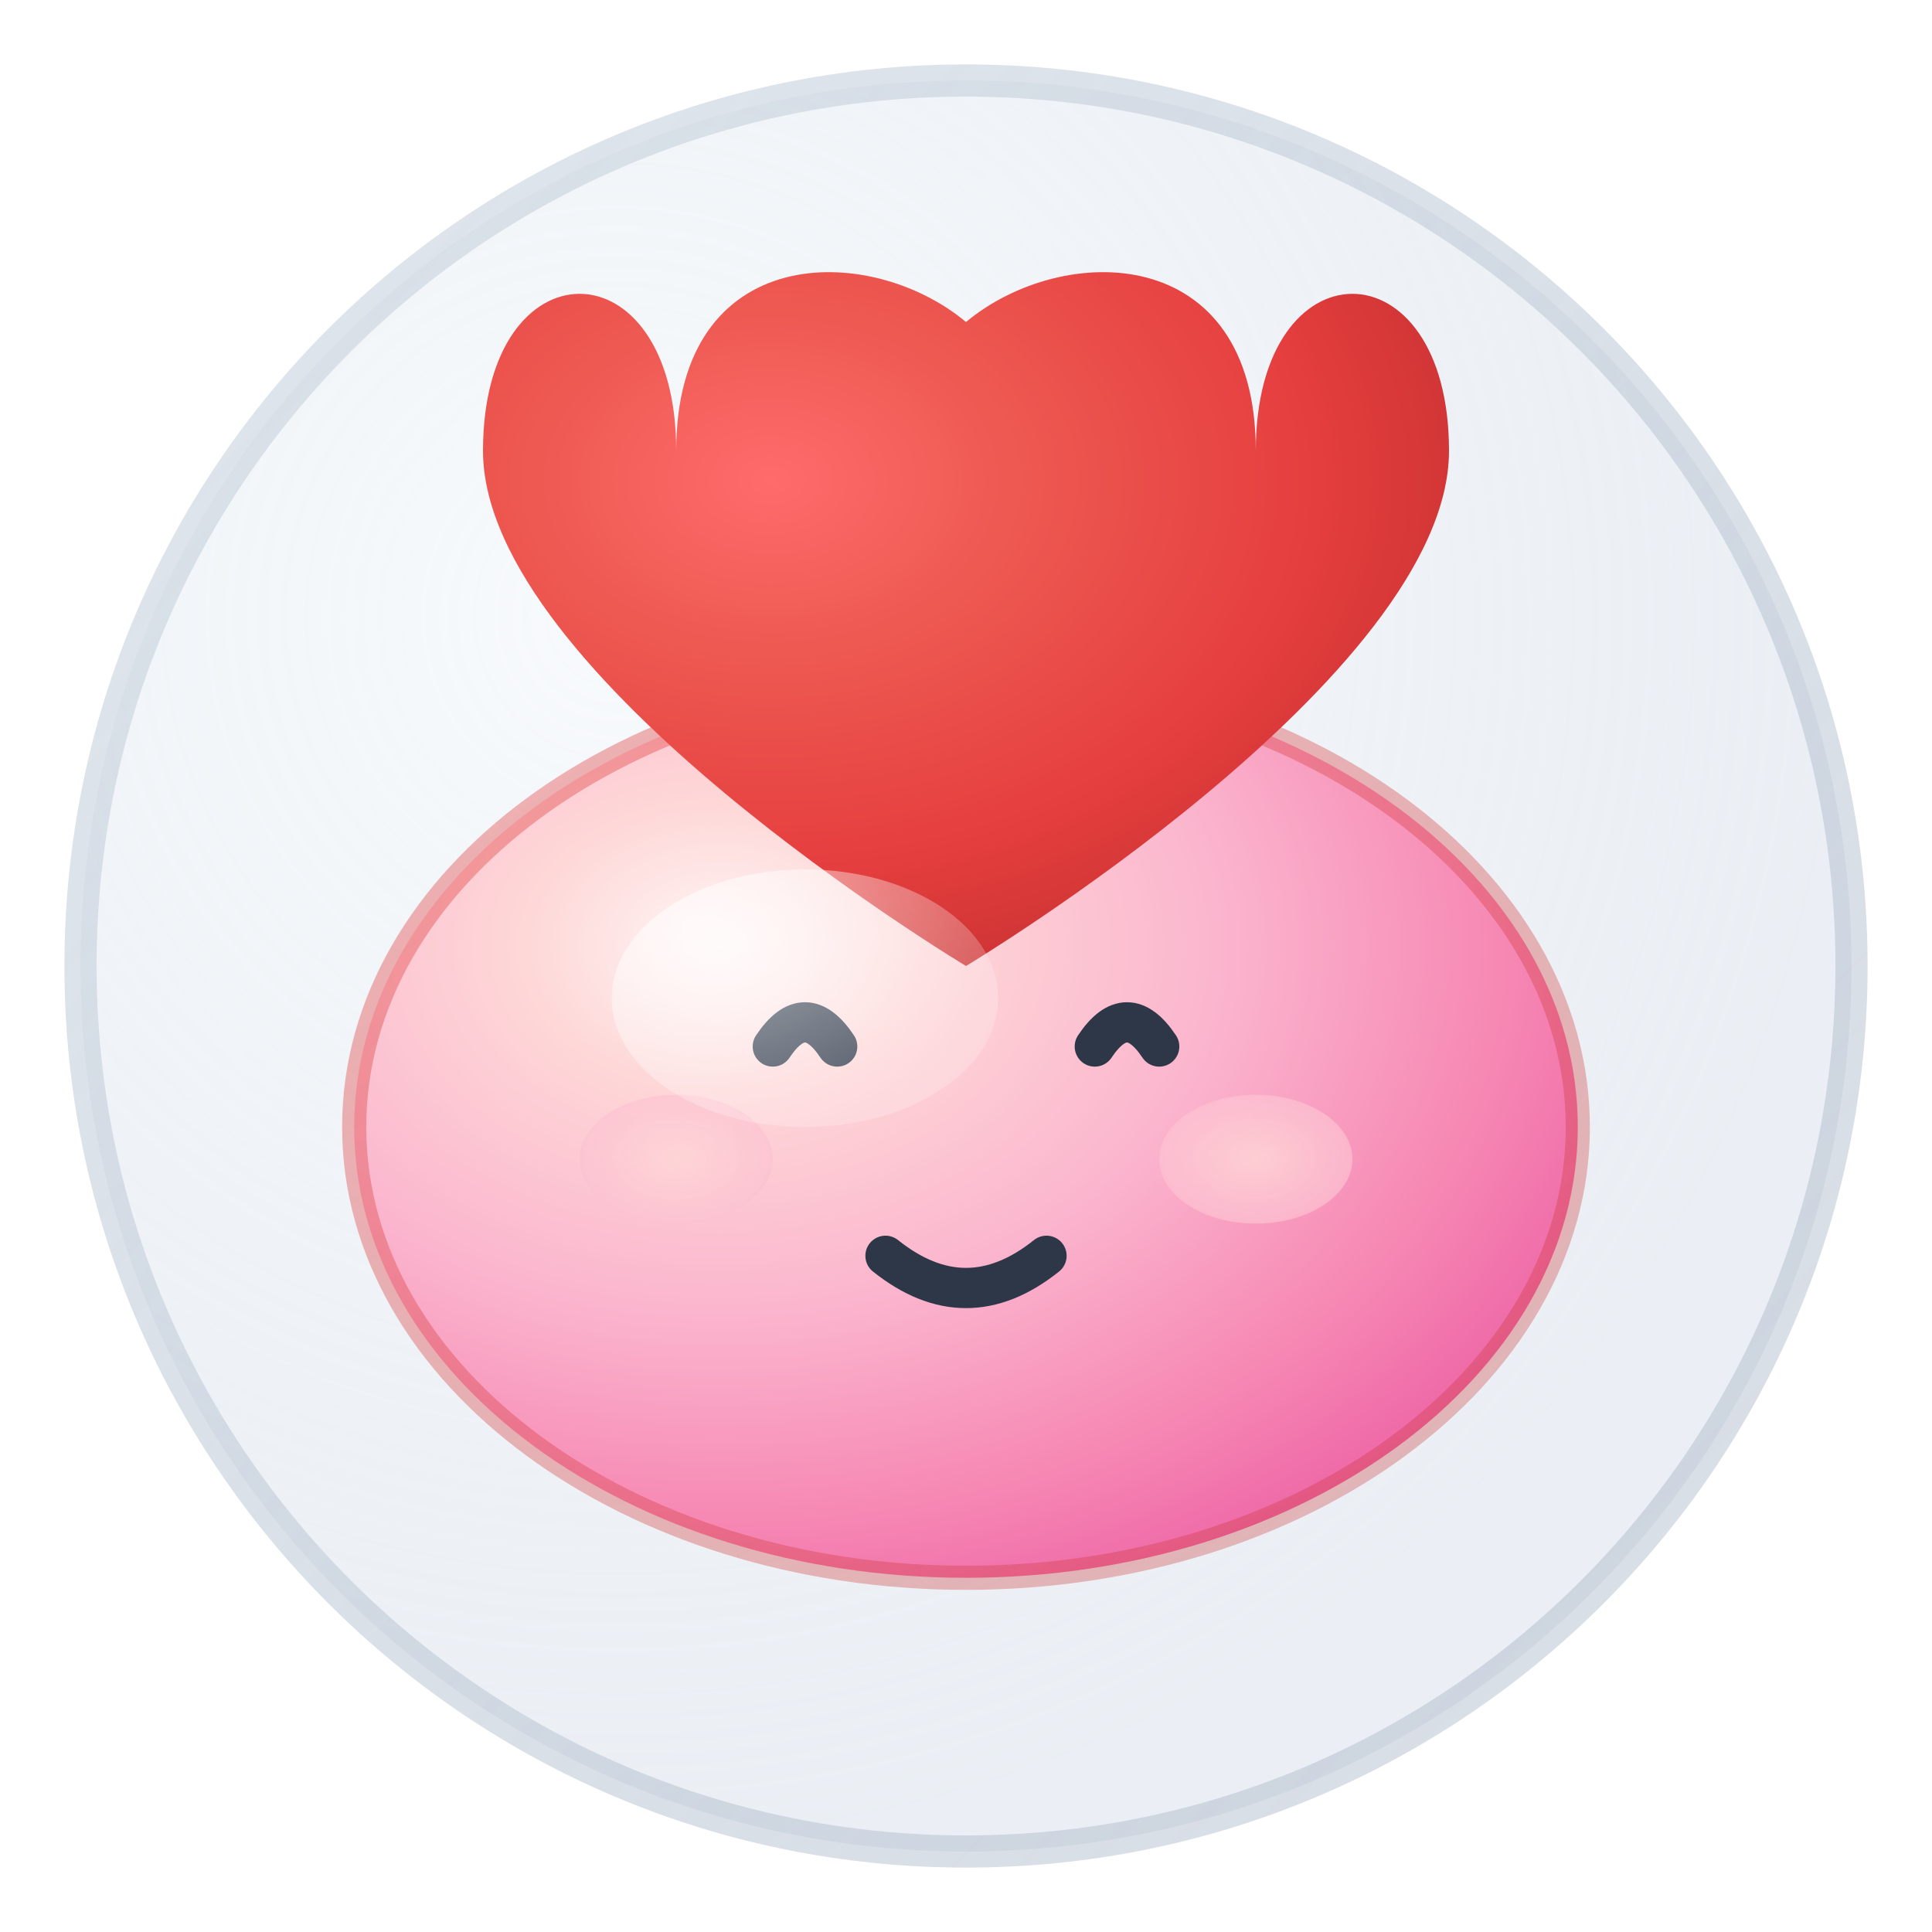
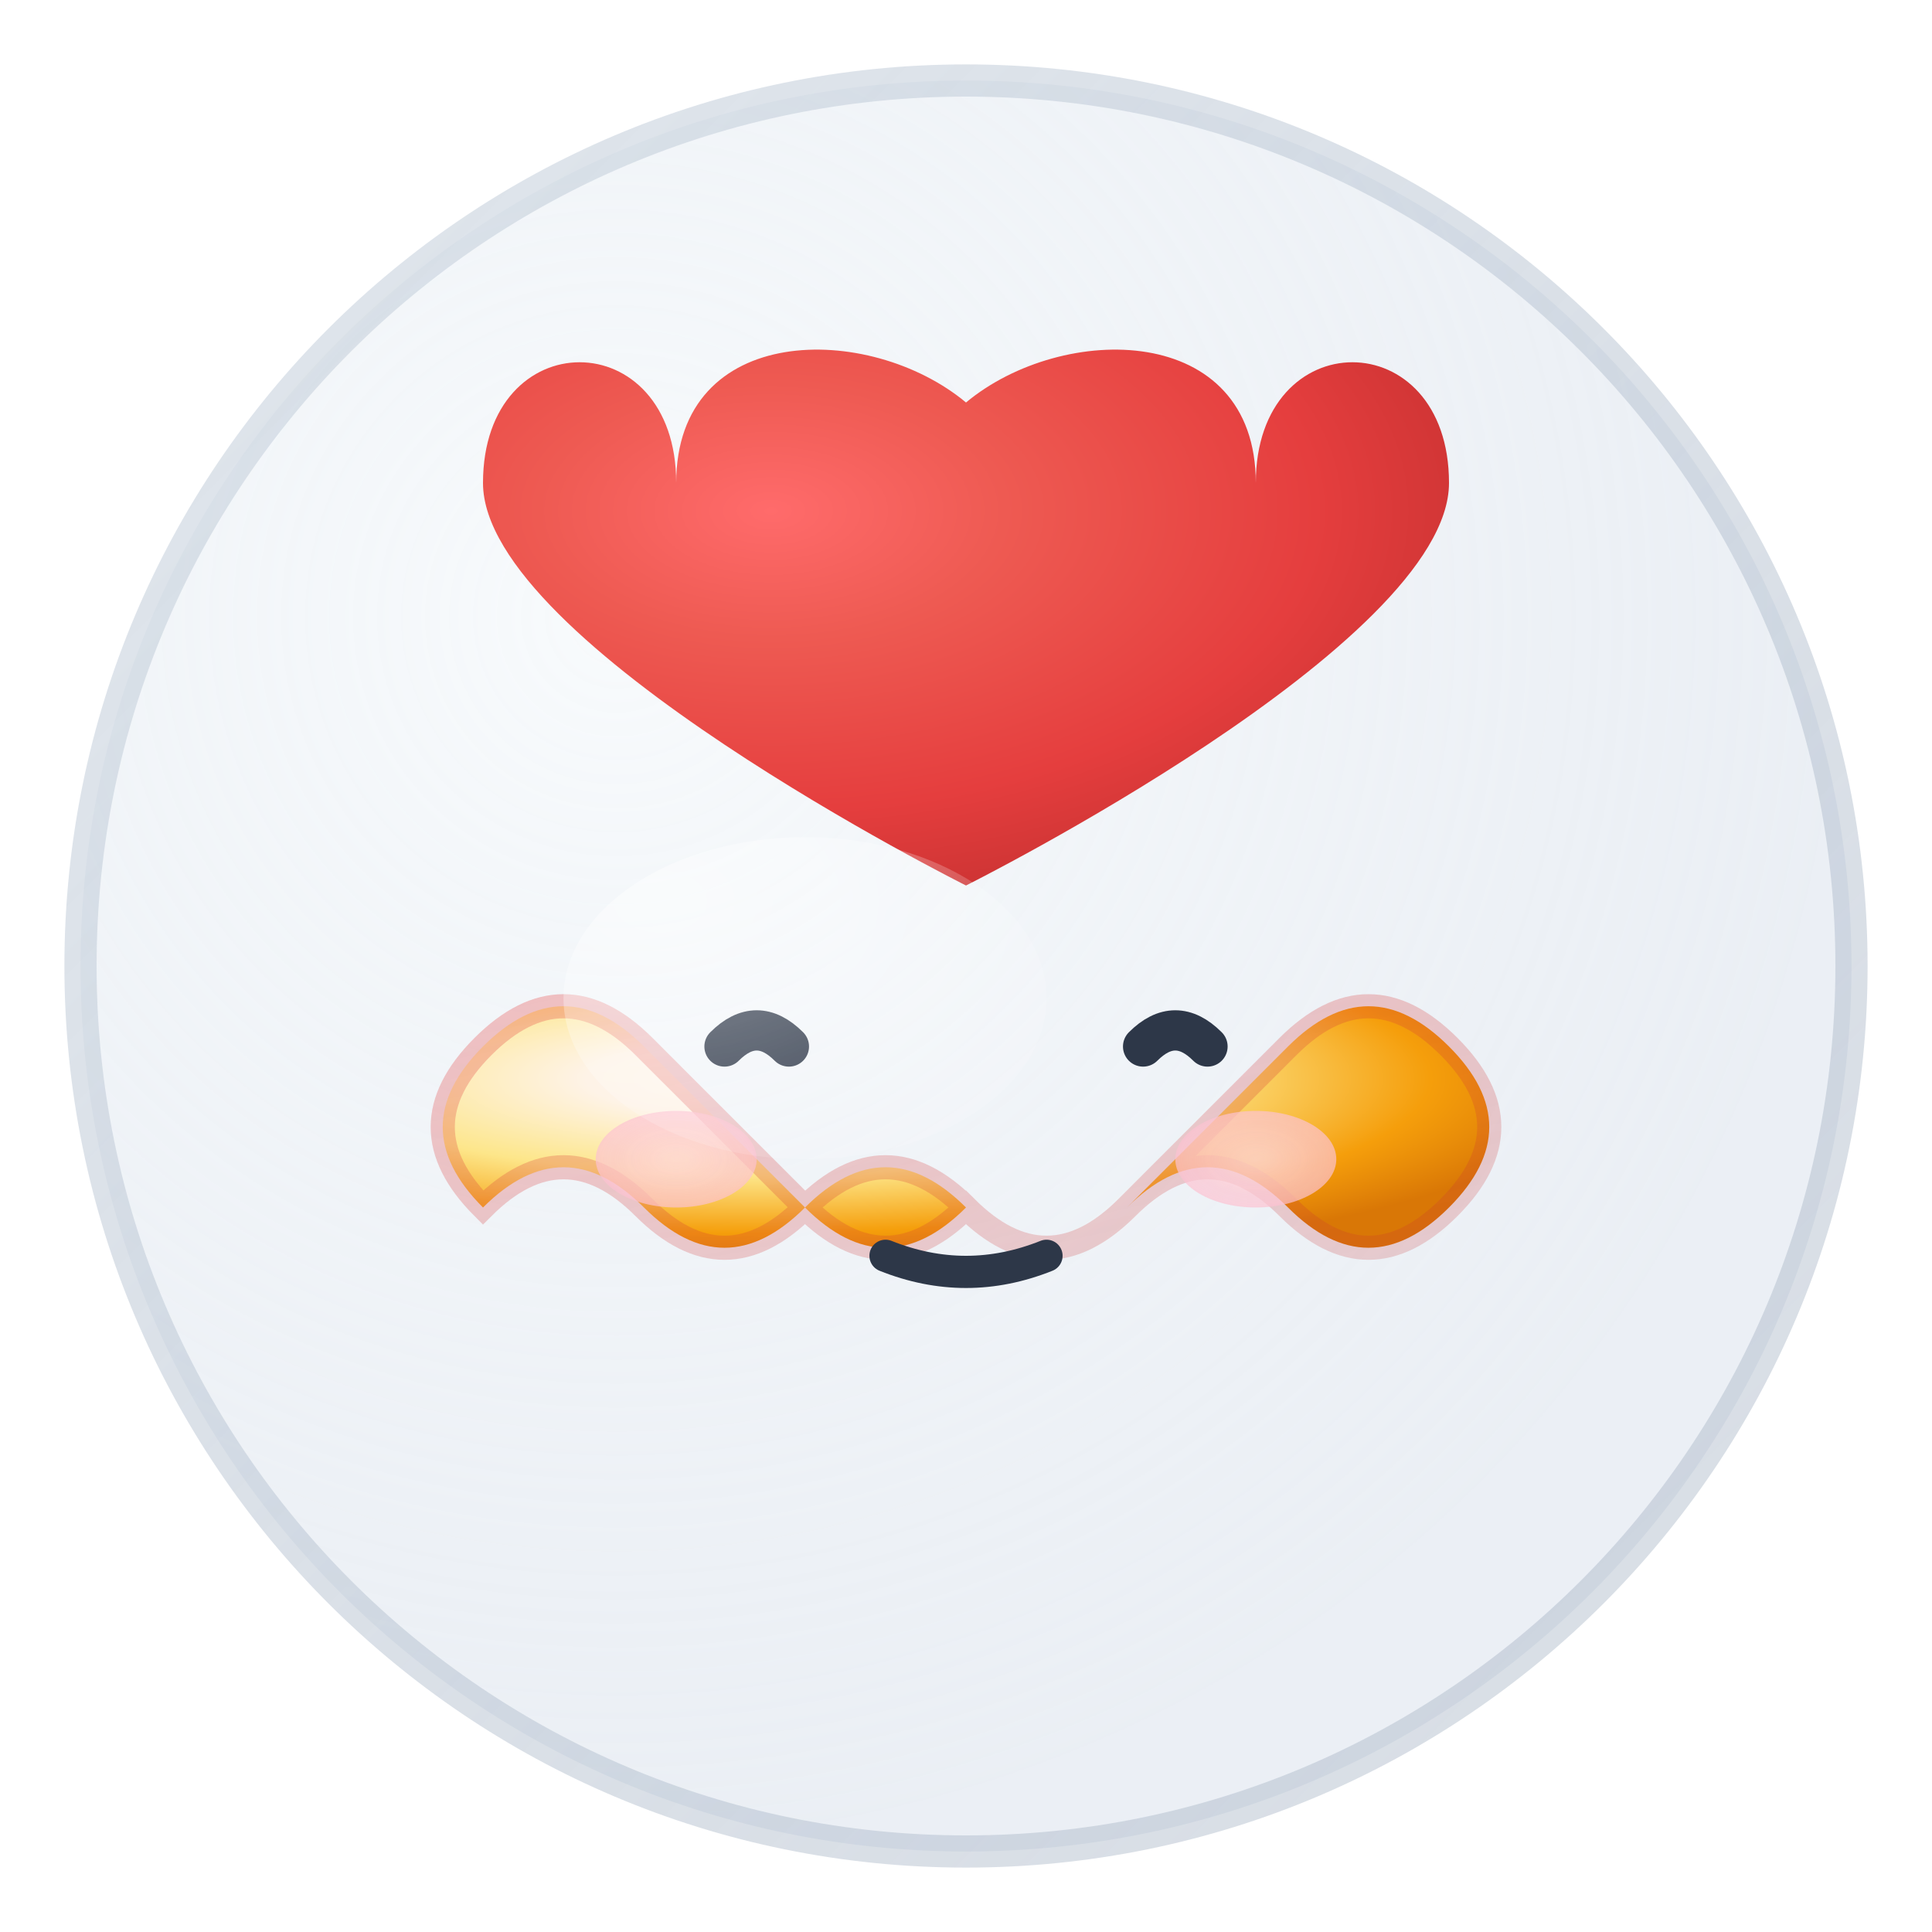
<svg xmlns="http://www.w3.org/2000/svg" width="120" height="120" viewBox="0 0 120 120" fill="none">
  <circle cx="60" cy="60" r="55" fill="url(#gradient1)" stroke="url(#gradient2)" stroke-width="2" />
-   <ellipse cx="60" cy="70" rx="38" ry="28" fill="url(#mochiGradient)" stroke="url(#mochiStroke)" stroke-width="1.5" />
-   <path d="M48 65 Q50 62 52 65 Q54 68 52 65" stroke="#2D3748" stroke-width="2.5" fill="none" stroke-linecap="round" />
-   <path d="M68 65 Q70 62 72 65 Q74 68 72 65" stroke="#2D3748" stroke-width="2.5" fill="none" stroke-linecap="round" />
-   <path d="M55 78 Q60 82 65 78" stroke="#2D3748" stroke-width="2.5" fill="none" stroke-linecap="round" />
-   <ellipse cx="42" cy="72" rx="6" ry="4" fill="url(#blushGradient)" opacity="0.9" />
-   <ellipse cx="78" cy="72" rx="6" ry="4" fill="url(#blushGradient)" opacity="0.9" />
-   <path d="M60 20 C54 15, 42 15, 42 28 C42 15, 30 15, 30 28 C30 42, 60 60, 60 60 C60 60, 90 42, 90 28 C90 15, 78 15, 78 28 C78 15, 66 15, 60 20 Z" fill="url(#heartGradient)" />
-   <ellipse cx="50" cy="62" rx="12" ry="8" fill="url(#highlightGradient)" opacity="0.7" />
+   <path d="M30 75 Q25 70 30 65 Q35 60 40 65 Q45 70 50 75 Q55 80 60 75 Q65 80 70 75 Q75 70 80 65 Q85 60 90 65 Q95 70 90 75 Q85 80 80 75 Q75 70 70 75 Q65 80 60 75 Q55 70 50 75 Q45 80 40 75 Q35 70 30 75 Z" fill="url(#mochiGradient)" stroke="url(#mochiStroke)" stroke-width="1.5" />
+   <path d="M45 65 Q47 63 49 65" stroke="#2D3748" stroke-width="2.5" fill="none" stroke-linecap="round" />
+   <path d="M71 65 Q73 63 75 65" stroke="#2D3748" stroke-width="2.5" fill="none" stroke-linecap="round" />
+   <path d="M55 78 Q60 80 65 78" stroke="#2D3748" stroke-width="2" fill="none" stroke-linecap="round" />
+   <ellipse cx="42" cy="72" rx="5" ry="3" fill="url(#blushGradient)" opacity="0.9" />
+   <ellipse cx="78" cy="72" rx="5" ry="3" fill="url(#blushGradient)" opacity="0.9" />
+   <path d="M60 25 C54 20, 42 20, 42 30 C42 20, 30 20, 30 30 C30 40, 60 55, 60 55 C60 55, 90 40, 90 30 C90 20, 78 20, 78 30 C78 20, 66 20, 60 25 Z" fill="url(#heartGradient)" />
+   <ellipse cx="50" cy="62" rx="15" ry="10" fill="url(#highlightGradient)" opacity="0.6" />
  <defs>
    <radialGradient id="gradient1" cx="0.3" cy="0.3" r="0.7">
      <stop offset="0%" stop-color="#F7FAFC" stop-opacity="0.9" />
      <stop offset="100%" stop-color="#E2E8F0" stop-opacity="0.7" />
    </radialGradient>
    <linearGradient id="gradient2" x1="0%" y1="0%" x2="100%" y2="100%">
      <stop offset="0%" stop-color="#CBD5E0" stop-opacity="0.6" />
      <stop offset="100%" stop-color="#A0AEC0" stop-opacity="0.4" />
    </linearGradient>
    <radialGradient id="mochiGradient" cx="0.3" cy="0.3" r="0.8">
-       <stop offset="0%" stop-color="#FFF5F5" />
-       <stop offset="20%" stop-color="#FED7D7" />
-       <stop offset="50%" stop-color="#FBB6CE" />
-       <stop offset="80%" stop-color="#F687B3" />
-       <stop offset="100%" stop-color="#ED64A6" />
+       <stop offset="0%" stop-color="#FFF8F0" />
+       <stop offset="20%" stop-color="#FEF3E7" />
+       <stop offset="50%" stop-color="#FDE68A" />
+       <stop offset="80%" stop-color="#F59E0B" />
+       <stop offset="100%" stop-color="#D97706" />
    </radialGradient>
    <linearGradient id="mochiStroke" x1="0%" y1="0%" x2="100%" y2="100%">
-       <stop offset="0%" stop-color="#E53E3E" stop-opacity="0.4" />
-       <stop offset="100%" stop-color="#C53030" stop-opacity="0.3" />
+       <stop offset="0%" stop-color="#E53E3E" stop-opacity="0.3" />
+       <stop offset="100%" stop-color="#C53030" stop-opacity="0.2" />
    </linearGradient>
    <radialGradient id="blushGradient" cx="0.5" cy="0.5" r="0.8">
      <stop offset="0%" stop-color="#FED7D7" stop-opacity="0.9" />
      <stop offset="100%" stop-color="#FBB6CE" stop-opacity="0.7" />
    </radialGradient>
    <radialGradient id="heartGradient" cx="0.3" cy="0.3" r="0.8">
      <stop offset="0%" stop-color="#FF6B6B" />
      <stop offset="30%" stop-color="#EE5A52" />
      <stop offset="70%" stop-color="#E53E3E" />
      <stop offset="100%" stop-color="#C53030" />
    </radialGradient>
    <radialGradient id="highlightGradient" cx="0.2" cy="0.2" r="0.8">
-       <stop offset="0%" stop-color="#FFFFFF" stop-opacity="0.9" />
-       <stop offset="100%" stop-color="#FFFFFF" stop-opacity="0.3" />
+       <stop offset="0%" stop-color="#FFFFFF" stop-opacity="0.8" />
+       <stop offset="100%" stop-color="#FFFFFF" stop-opacity="0.2" />
    </radialGradient>
  </defs>
</svg>
